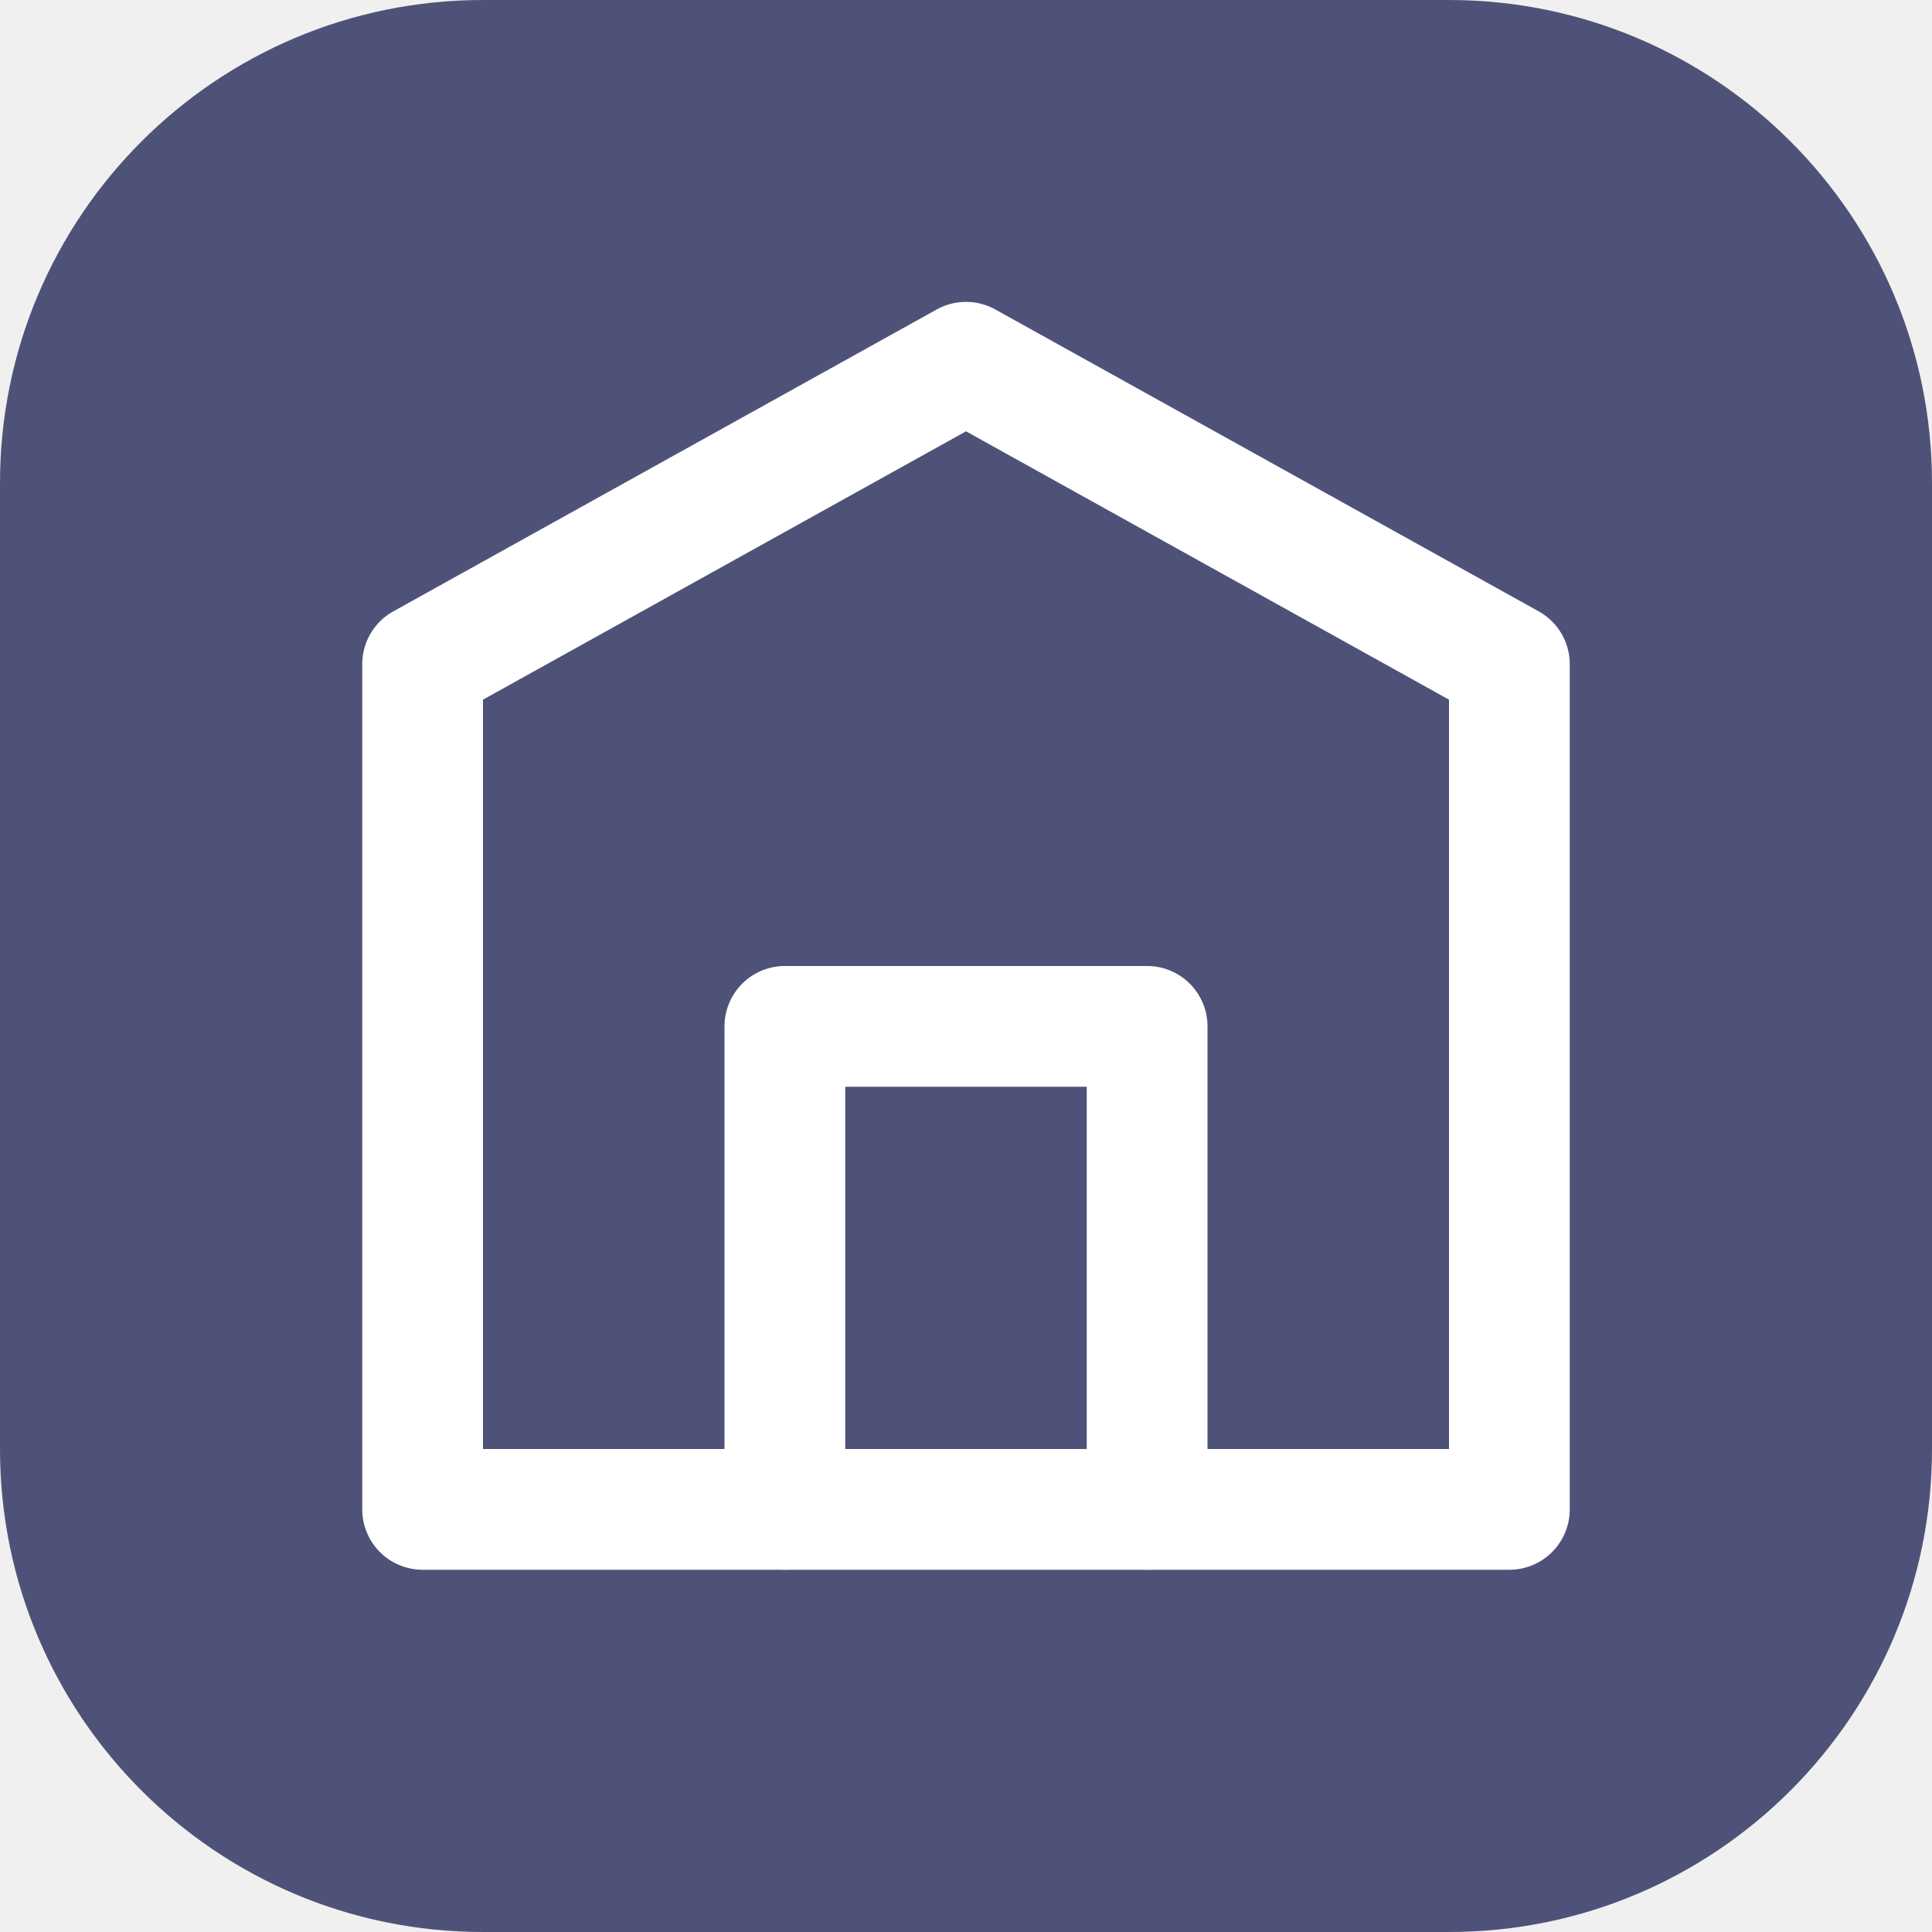
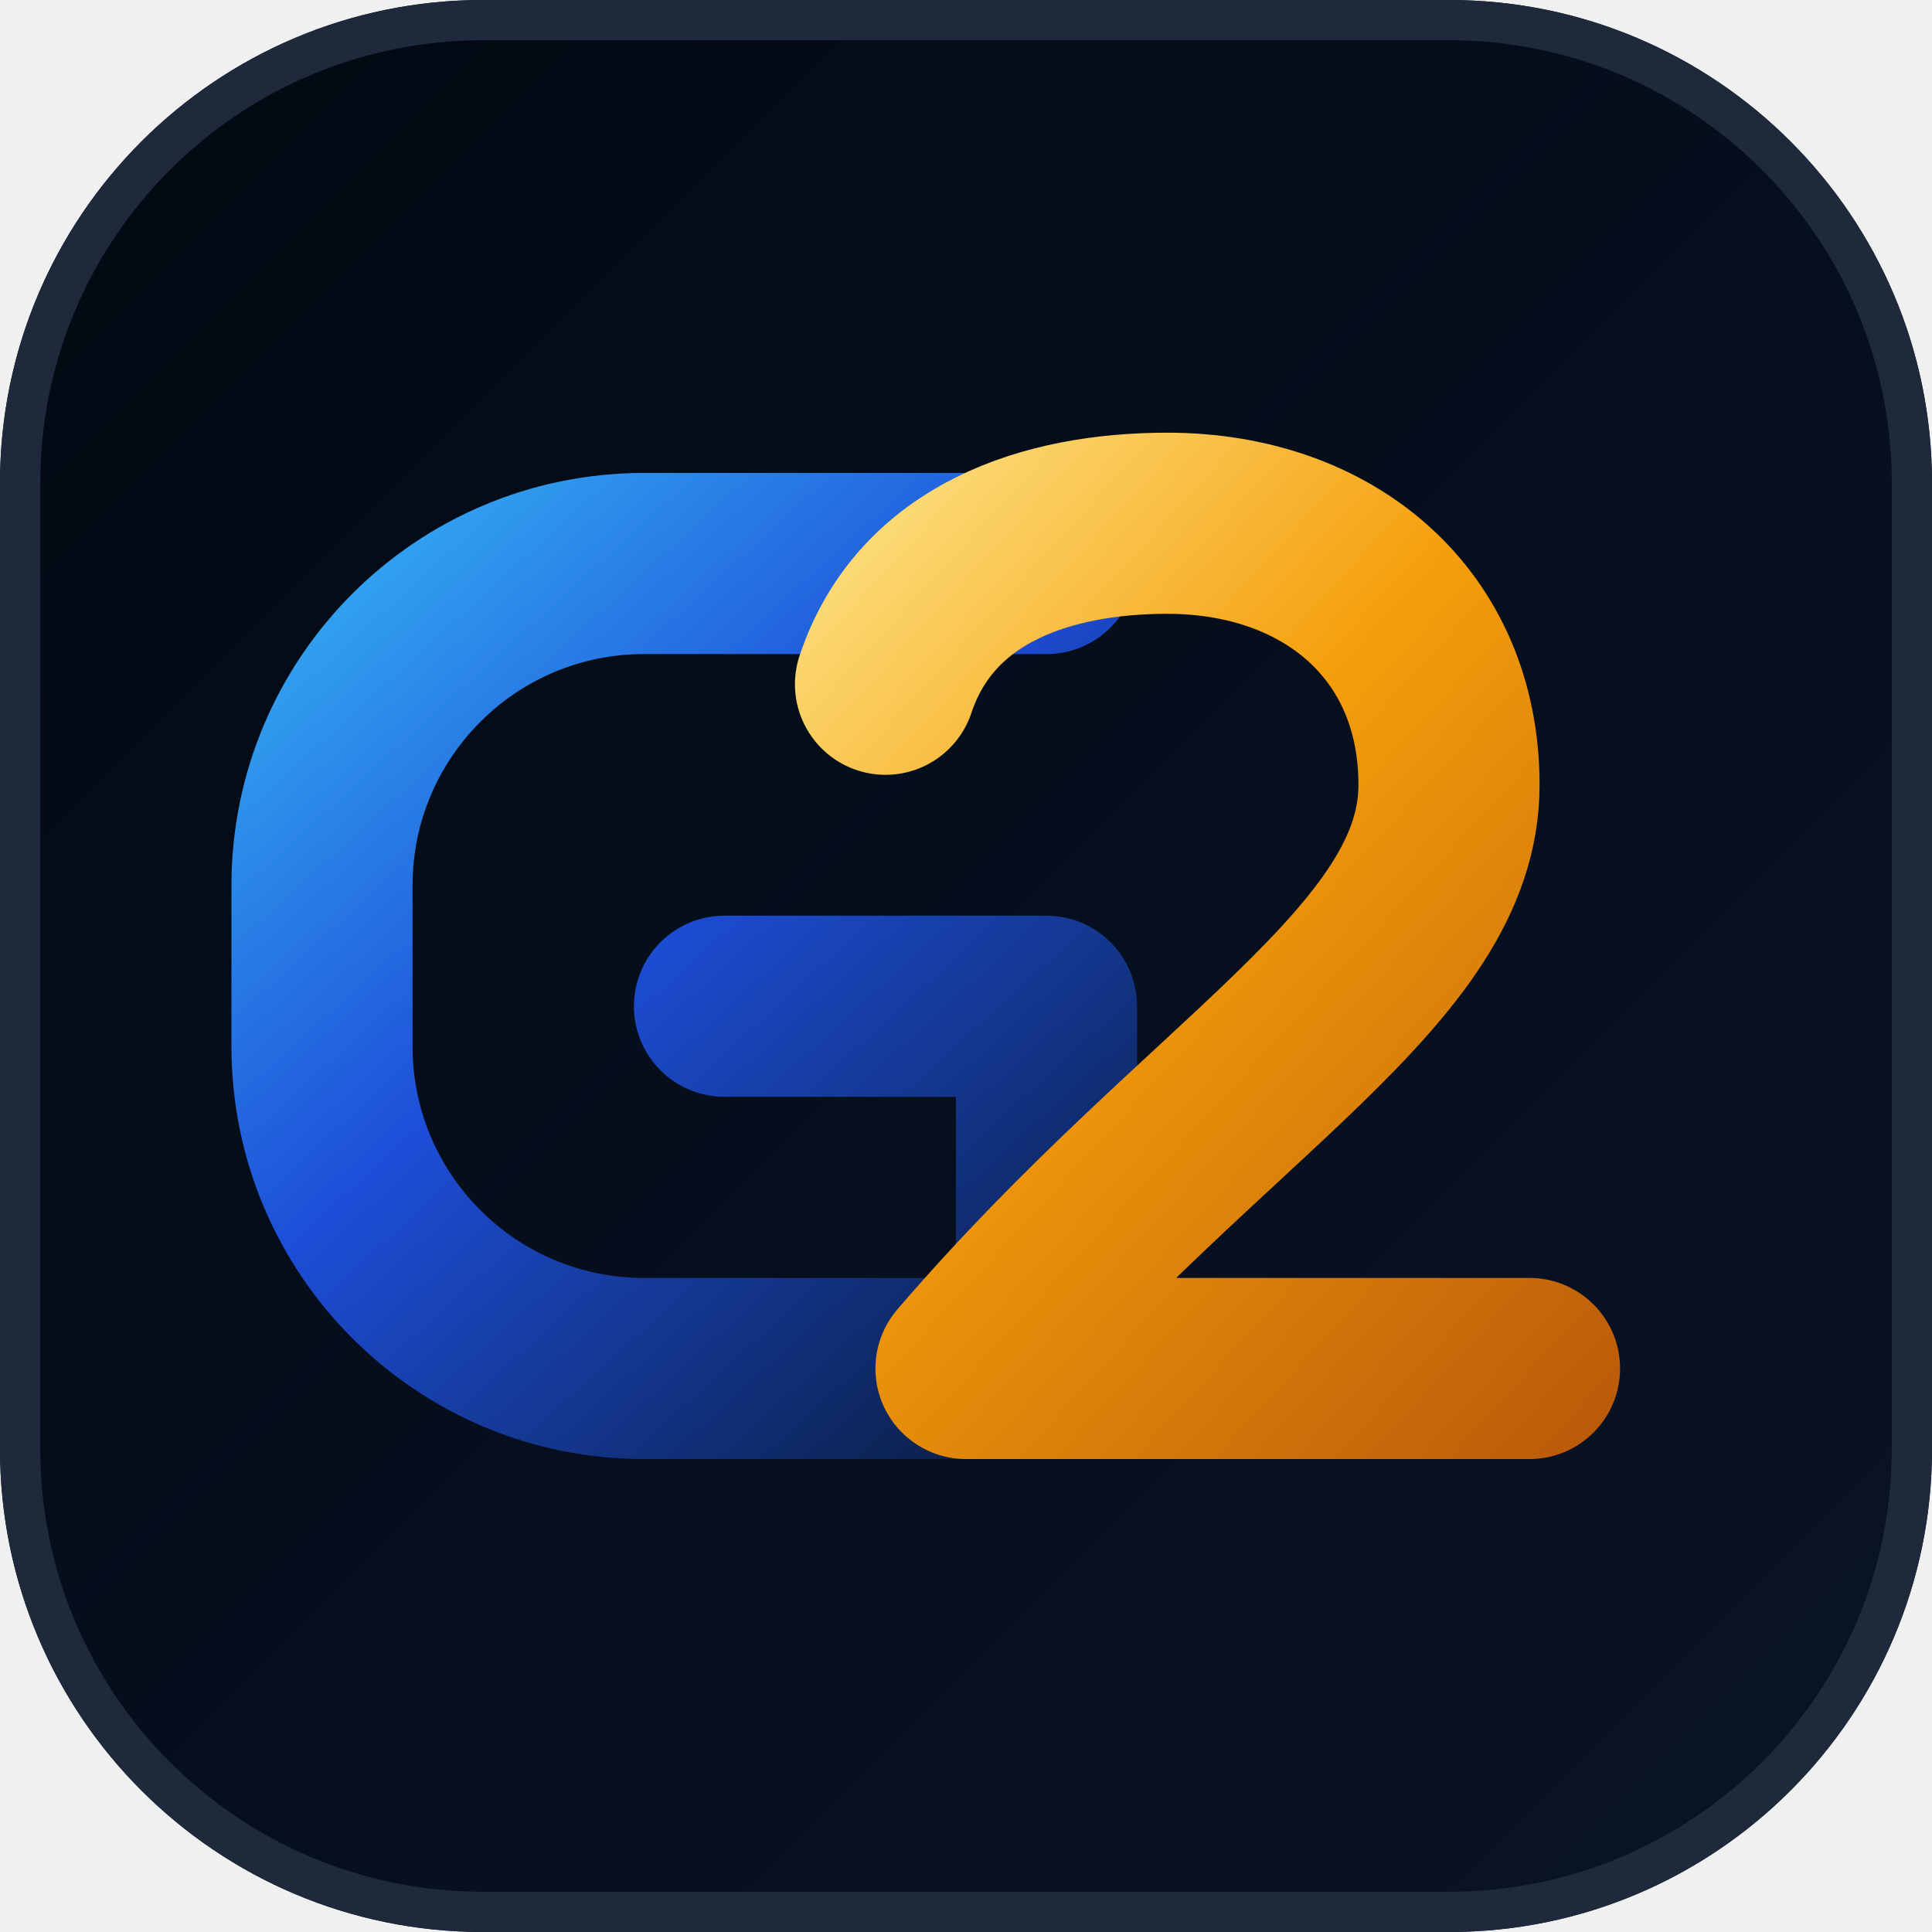
- <svg xmlns="http://www.w3.org/2000/svg" viewBox="0 0 32 32" fill="none">
-   <rect width="32" height="32" rx="8" fill="#4F5278" />
-   <path d="M7 25V11L16 6L25 11V25H7Z" stroke="#FFFFFF" stroke-width="2" stroke-linecap="round" stroke-linejoin="round" />
-   <path d="M13 25V17H19V25" stroke="#FFFFFF" stroke-width="2" stroke-linecap="round" stroke-linejoin="round" />
+ <svg xmlns="http://www.w3.org/2000/svg" viewBox="0 0 48 48" fill="none">
+   <defs>
+     <linearGradient id="bg" x1="0" y1="0" x2="48" y2="48" gradientUnits="userSpaceOnUse">
+       <stop offset="0%" stop-color="#020912" />
+       <stop offset="100%" stop-color="#0A1428" />
+     </linearGradient>
+     <linearGradient id="blueG" x1="6" y1="12" x2="26" y2="34" gradientUnits="userSpaceOnUse">
+       <stop offset="0%" stop-color="#38BDF8" />
+       <stop offset="50%" stop-color="#1D4ED8" />
+       <stop offset="100%" stop-color="#0B214D" />
+     </linearGradient>
+     <linearGradient id="gold2" x1="18" y1="14" x2="42" y2="36" gradientUnits="userSpaceOnUse">
+       <stop offset="0%" stop-color="#FDE68A" />
+       <stop offset="40%" stop-color="#F59E0B" />
+       <stop offset="100%" stop-color="#B45309" />
+     </linearGradient>
+   </defs>
+   <rect width="48" height="48" rx="12" fill="url(#bg)" />
+   <rect x="0.5" y="0.5" width="47" height="47" rx="11.5" stroke="#1E293B" stroke-width="1" />
+   <path d="M26 14H16C11.582 14 8 17.582 8 22V26C8 30.418 11.582 34 16 34H24C25.105 34 26 33.105 26 32V25H18" stroke="url(#blueG)" stroke-width="4.5" stroke-linecap="round" stroke-linejoin="round" />
+   <path d="M22 17C23 14 26 13 29 13C33 13 36 15.5 36 19.5C36 24 30 27 24 34H38" stroke="url(#gold2)" stroke-width="4.5" stroke-linecap="round" stroke-linejoin="round" />
</svg>
